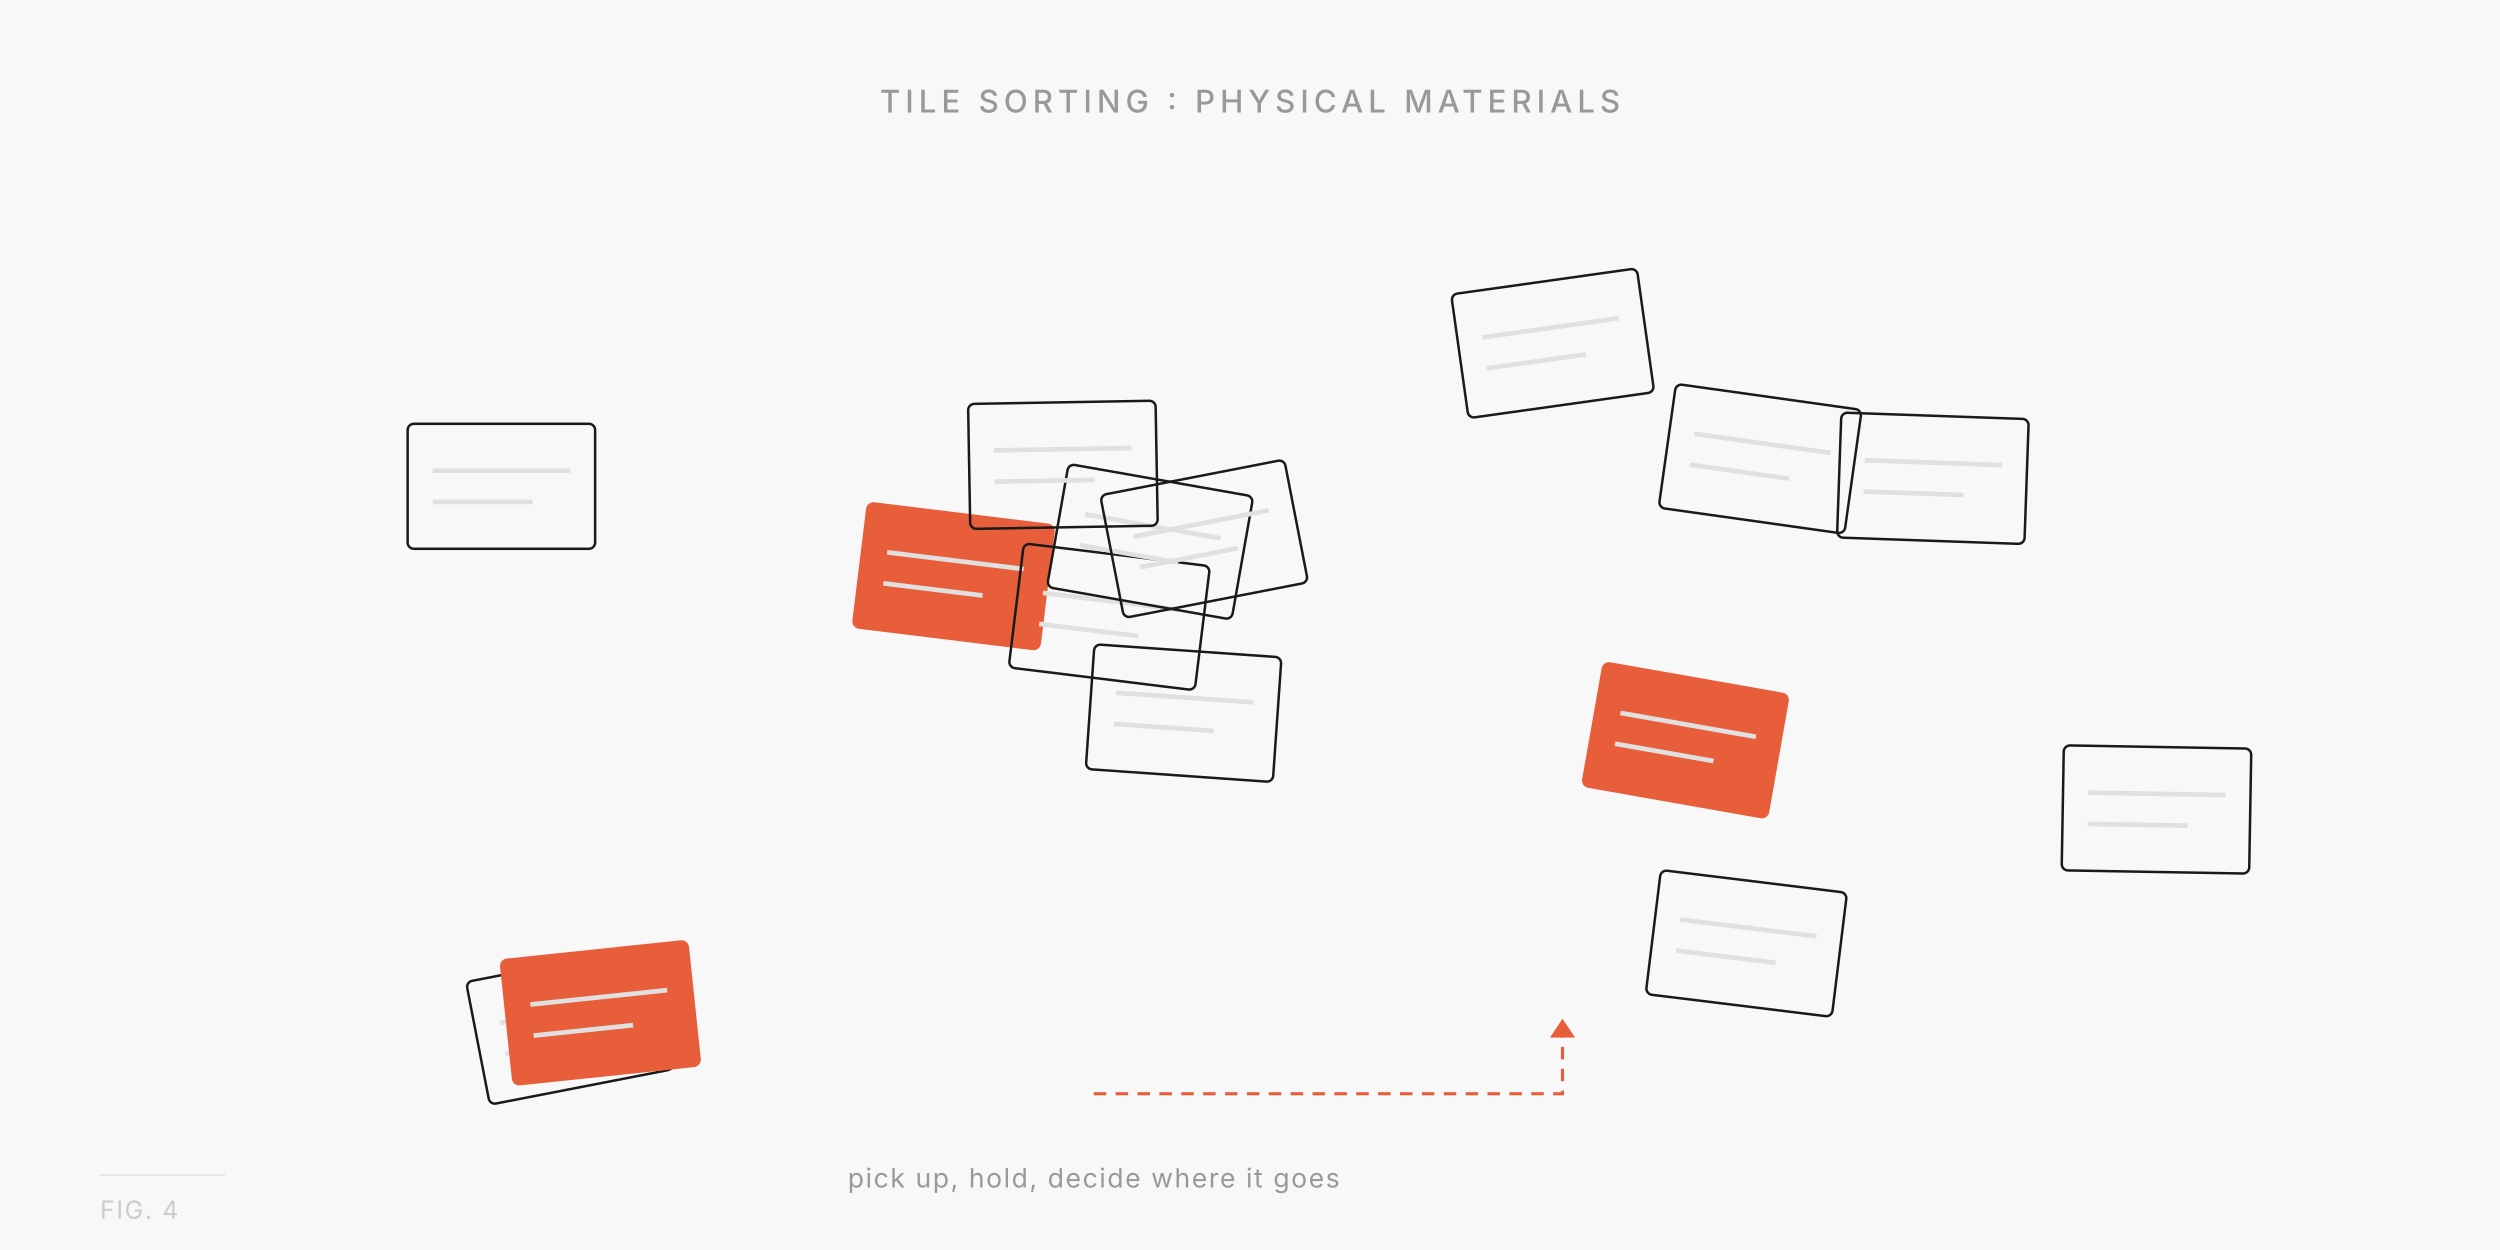
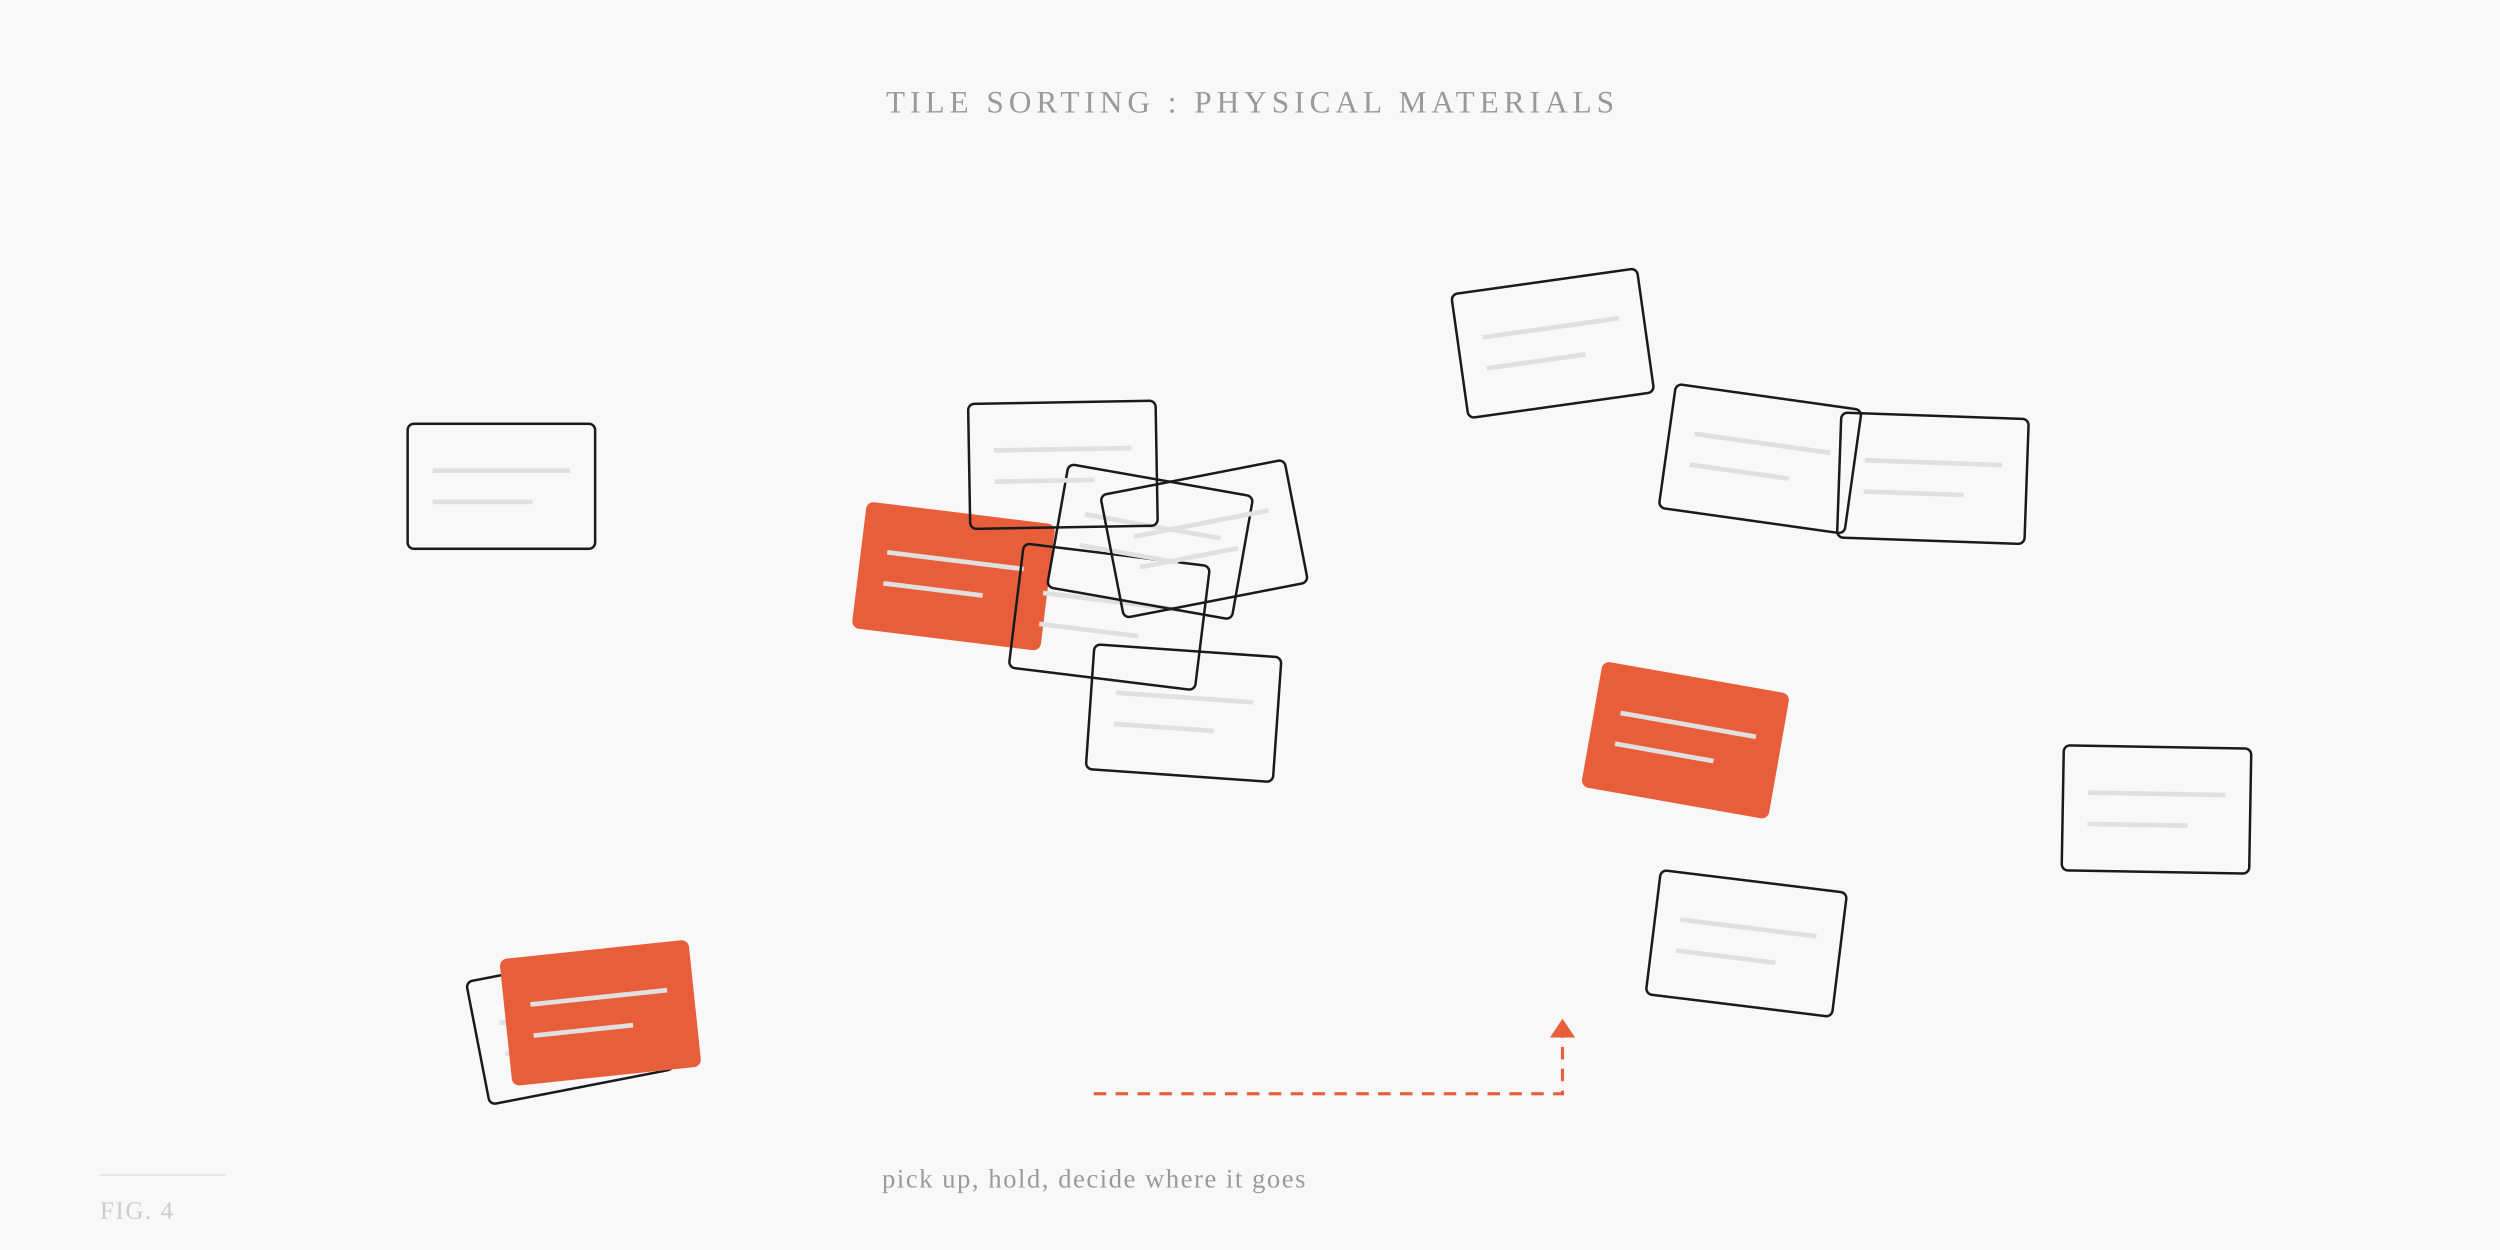
- <svg xmlns="http://www.w3.org/2000/svg" viewBox="0 0 800 400" width="800" height="400" font-family="Inter, -apple-system, system-ui, sans-serif">
+ <svg xmlns="http://www.w3.org/2000/svg" viewBox="0 0 800 400" width="800" height="400" font-family="'Crimson Pro', Georgia, 'Times New Roman', serif">
  <rect width="800" height="400" fill="#f8f8f8" />
  <text x="400" y="36" text-anchor="middle" font-size="10" font-weight="500" letter-spacing="1.6" fill="#999">TILE SORTING : PHYSICAL MATERIALS</text>
  <g transform="rotate(-11 182.3971 328.1521)">
    <rect x="152.397" y="308.152" width="60" height="40" rx="2" fill="none" stroke="#1a1a1a" stroke-width="0.8" />
    <line x1="160.397" y1="323.152" x2="204.397" y2="323.152" stroke="#e0e0e0" stroke-width="1.5" />
    <line x1="160.397" y1="333.152" x2="192.397" y2="333.152" stroke="#e0e0e0" stroke-width="1.5" />
  </g>
  <g transform="rotate(7 558.8348 301.8982)">
    <rect x="528.835" y="281.898" width="60" height="40" rx="2" fill="none" stroke="#1a1a1a" stroke-width="0.8" />
    <line x1="536.835" y1="296.898" x2="580.835" y2="296.898" stroke="#e0e0e0" stroke-width="1.5" />
    <line x1="536.835" y1="306.898" x2="568.835" y2="306.898" stroke="#e0e0e0" stroke-width="1.5" />
  </g>
  <g transform="rotate(7 305.1238 184.3897)">
    <rect x="275.124" y="164.39" width="60" height="40" rx="2" fill="#E85D3A" stroke="#E85D3A" stroke-width="0.8" />
    <line x1="283.124" y1="179.39" x2="327.124" y2="179.39" stroke="#e0e0e0" stroke-width="1.5" />
    <line x1="283.124" y1="189.39" x2="315.124" y2="189.39" stroke="#e0e0e0" stroke-width="1.5" />
  </g>
  <g transform="rotate(1 690.0749 259.0307)">
    <rect x="660.075" y="239.031" width="60" height="40" rx="2" fill="none" stroke="#1a1a1a" stroke-width="0.8" />
    <line x1="668.075" y1="254.031" x2="712.075" y2="254.031" stroke="#e0e0e0" stroke-width="1.5" />
    <line x1="668.075" y1="264.031" x2="700.075" y2="264.031" stroke="#e0e0e0" stroke-width="1.5" />
  </g>
  <g transform="rotate(7 354.9827 197.3775)">
    <rect x="324.983" y="177.378" width="60" height="40" rx="2" fill="none" stroke="#1a1a1a" stroke-width="0.8" />
    <line x1="332.983" y1="192.378" x2="376.983" y2="192.378" stroke="#e0e0e0" stroke-width="1.5" />
    <line x1="332.983" y1="202.378" x2="364.983" y2="202.378" stroke="#e0e0e0" stroke-width="1.5" />
  </g>
  <g transform="rotate(4 378.7569 228.2072)">
    <rect x="348.757" y="208.207" width="60" height="40" rx="2" fill="none" stroke="#1a1a1a" stroke-width="0.8" />
    <line x1="356.757" y1="223.207" x2="400.757" y2="223.207" stroke="#e0e0e0" stroke-width="1.5" />
    <line x1="356.757" y1="233.207" x2="388.757" y2="233.207" stroke="#e0e0e0" stroke-width="1.5" />
  </g>
  <g transform="rotate(-8 496.8608 109.8462)">
    <rect x="466.861" y="89.846" width="60" height="40" rx="2" fill="none" stroke="#1a1a1a" stroke-width="0.8" />
    <line x1="474.861" y1="104.846" x2="518.861" y2="104.846" stroke="#e0e0e0" stroke-width="1.5" />
    <line x1="474.861" y1="114.846" x2="506.861" y2="114.846" stroke="#e0e0e0" stroke-width="1.5" />
  </g>
  <g transform="rotate(10 539.3404 236.8836)">
    <rect x="509.34" y="216.884" width="60" height="40" rx="2" fill="#E85D3A" stroke="#E85D3A" stroke-width="0.8" />
    <line x1="517.34" y1="231.884" x2="561.34" y2="231.884" stroke="#e0e0e0" stroke-width="1.5" />
    <line x1="517.34" y1="241.884" x2="549.34" y2="241.884" stroke="#e0e0e0" stroke-width="1.5" />
  </g>
  <g transform="rotate(0 160.442 155.6152)">
    <rect x="130.442" y="135.615" width="60" height="40" rx="2" fill="none" stroke="#1a1a1a" stroke-width="0.8" />
    <line x1="138.442" y1="150.615" x2="182.442" y2="150.615" stroke="#e0e0e0" stroke-width="1.5" />
    <line x1="138.442" y1="160.615" x2="170.442" y2="160.615" stroke="#e0e0e0" stroke-width="1.5" />
  </g>
  <g transform="rotate(8 563.2561 146.8214)">
    <rect x="533.256" y="126.821" width="60" height="40" rx="2" fill="none" stroke="#1a1a1a" stroke-width="0.8" />
    <line x1="541.256" y1="141.821" x2="585.256" y2="141.821" stroke="#e0e0e0" stroke-width="1.5" />
    <line x1="541.256" y1="151.821" x2="573.256" y2="151.821" stroke="#e0e0e0" stroke-width="1.5" />
  </g>
  <g transform="rotate(10 368.0322 173.3593)">
    <rect x="338.032" y="153.359" width="60" height="40" rx="2" fill="none" stroke="#1a1a1a" stroke-width="0.8" />
    <line x1="346.032" y1="168.359" x2="390.032" y2="168.359" stroke="#e0e0e0" stroke-width="1.5" />
    <line x1="346.032" y1="178.359" x2="378.032" y2="178.359" stroke="#e0e0e0" stroke-width="1.5" />
  </g>
  <g transform="rotate(-6 192.1345 324.1086)">
    <rect x="162.134" y="304.109" width="60" height="40" rx="2" fill="#E85D3A" stroke="#E85D3A" stroke-width="0.8" />
    <line x1="170.134" y1="319.109" x2="214.134" y2="319.109" stroke="#e0e0e0" stroke-width="1.5" />
    <line x1="170.134" y1="329.109" x2="202.134" y2="329.109" stroke="#e0e0e0" stroke-width="1.5" />
  </g>
  <g transform="rotate(-1 340.1301 148.7386)">
    <rect x="310.13" y="128.739" width="60" height="40" rx="2" fill="none" stroke="#1a1a1a" stroke-width="0.8" />
    <line x1="318.13" y1="143.739" x2="362.13" y2="143.739" stroke="#e0e0e0" stroke-width="1.5" />
    <line x1="318.13" y1="153.739" x2="350.13" y2="153.739" stroke="#e0e0e0" stroke-width="1.5" />
  </g>
  <g transform="rotate(2 618.5196 153.056)">
    <rect x="588.52" y="133.056" width="60" height="40" rx="2" fill="none" stroke="#1a1a1a" stroke-width="0.8" />
    <line x1="596.52" y1="148.056" x2="640.52" y2="148.056" stroke="#e0e0e0" stroke-width="1.5" />
    <line x1="596.52" y1="158.056" x2="628.52" y2="158.056" stroke="#e0e0e0" stroke-width="1.5" />
  </g>
  <g transform="rotate(-11 385.3299 172.4174)">
    <rect x="355.33" y="152.417" width="60" height="40" rx="2" fill="none" stroke="#1a1a1a" stroke-width="0.8" />
    <line x1="363.33" y1="167.417" x2="407.33" y2="167.417" stroke="#e0e0e0" stroke-width="1.5" />
    <line x1="363.33" y1="177.417" x2="395.33" y2="177.417" stroke="#e0e0e0" stroke-width="1.5" />
  </g>
  <polyline points="350,350 500,350 500,330" fill="none" stroke="#E85D3A" stroke-width="1" stroke-dasharray="4,3" />
  <polygon points="496,332 500,326 504,332" fill="#E85D3A" />
  <text x="350" y="380" text-anchor="middle" font-size="8.5" fill="#999" letter-spacing="0.5">pick up, hold, decide where it goes</text>
  <line x1="32" y1="376" x2="72" y2="376" stroke="#e0e0e0" stroke-width="0.5" />
  <text x="32" y="390" font-size="8" fill="#ccc" letter-spacing="0.5">FIG. 4</text>
</svg>
